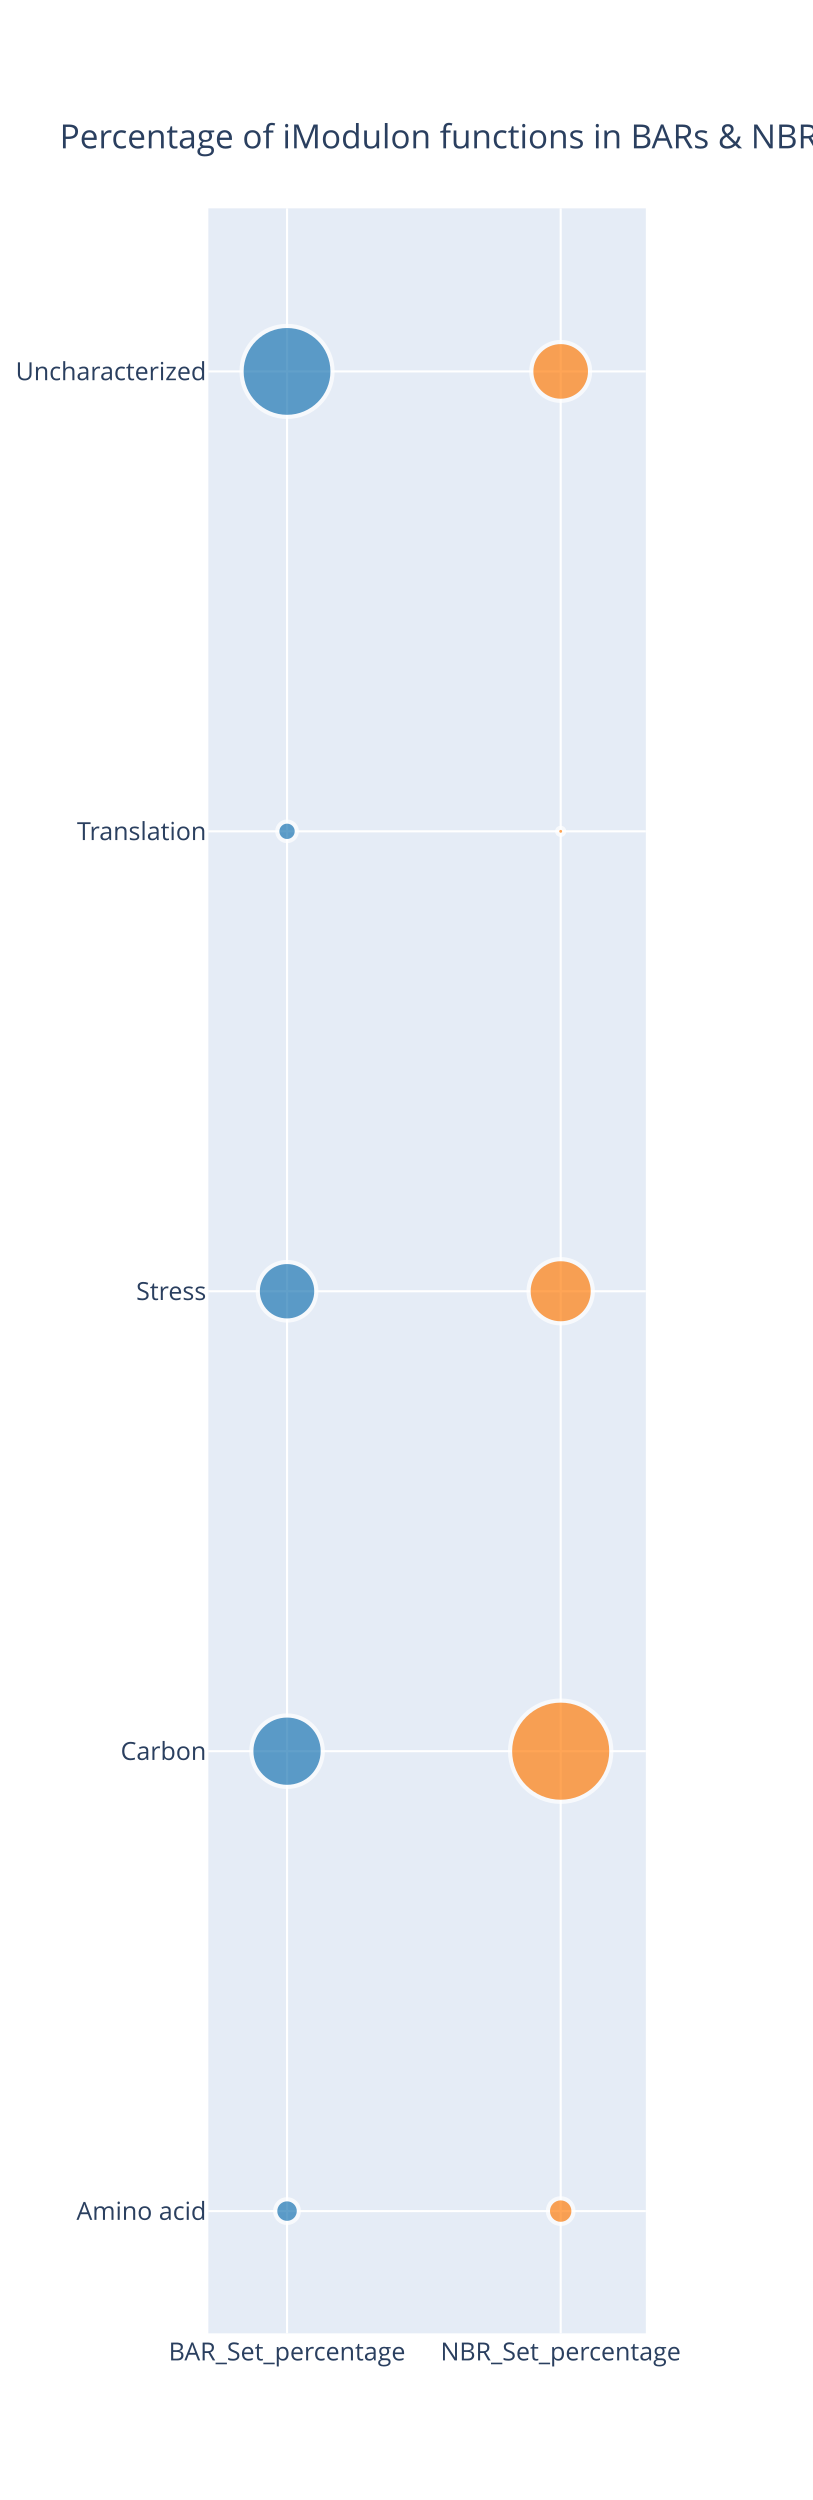
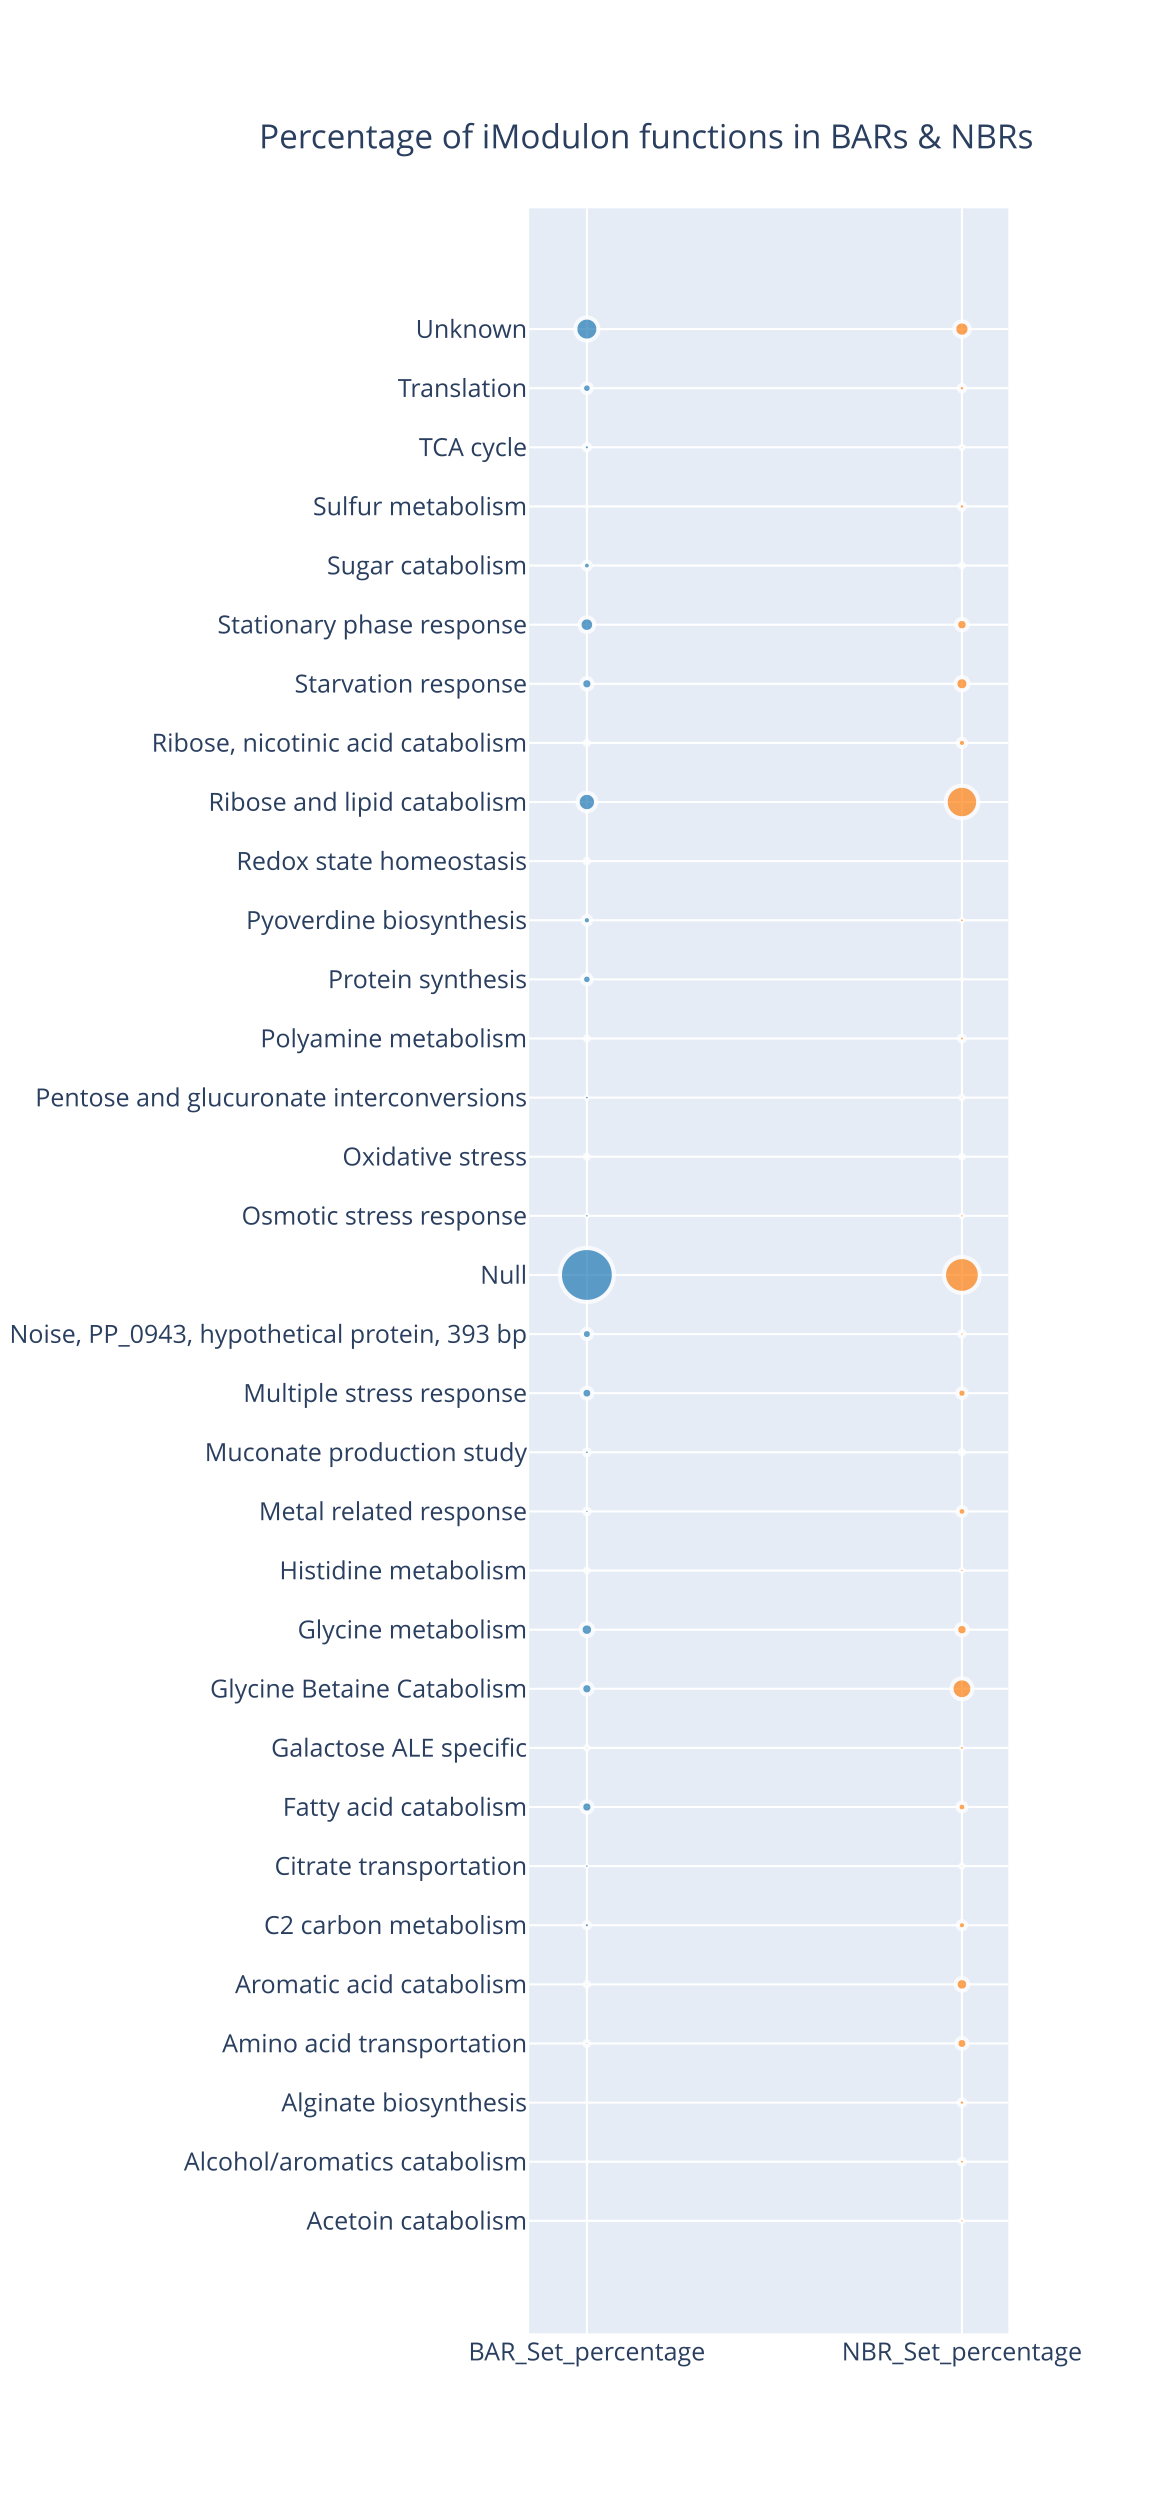
- <svg xmlns="http://www.w3.org/2000/svg" class="main-svg" width="390" height="1200" style="" viewBox="0 0 390 1200">
-   <rect x="0" y="0" width="390" height="1200" style="fill: rgb(255, 255, 255); fill-opacity: 1;" />
-   <defs id="defs-aa9153">
+ <svg xmlns="http://www.w3.org/2000/svg" class="main-svg" width="564" height="1200" style="" viewBox="0 0 564 1200">
+   <rect x="0" y="0" width="564" height="1200" style="fill: rgb(255, 255, 255); fill-opacity: 1;" />
+   <defs id="defs-530aef">
    <g class="clips">
-       <clipPath id="clipaa9153xyplot" class="plotclip">
-         <rect width="210" height="1020" />
+       <clipPath id="clip530aefxyplot" class="plotclip">
+         <rect width="230" height="1020" />
      </clipPath>
-       <clipPath class="axesclip" id="clipaa9153x">
-         <rect x="100" y="0" width="210" height="1200" />
+       <clipPath class="axesclip" id="clip530aefx">
+         <rect x="254" y="0" width="230" height="1200" />
      </clipPath>
-       <clipPath class="axesclip" id="clipaa9153y">
-         <rect x="0" y="100" width="390" height="1020" />
+       <clipPath class="axesclip" id="clip530aefy">
+         <rect x="0" y="100" width="564" height="1020" />
      </clipPath>
-       <clipPath class="axesclip" id="clipaa9153xy">
-         <rect x="100" y="100" width="210" height="1020" />
+       <clipPath class="axesclip" id="clip530aefxy">
+         <rect x="254" y="100" width="230" height="1020" />
      </clipPath>
    </g>
    <g class="gradients" />
    <g class="patterns" />
  </defs>
  <g class="bglayer">
-     <rect class="bg" x="100" y="100" width="210" height="1020" style="fill: rgb(229, 236, 246); fill-opacity: 1; stroke-width: 0;" />
+     <rect class="bg" x="254" y="100" width="230" height="1020" style="fill: rgb(229, 236, 246); fill-opacity: 1; stroke-width: 0;" />
  </g>
  <g class="layer-below">
    <g class="imagelayer" />
    <g class="shapelayer" />
  </g>
  <g class="cartesianlayer">
    <g class="subplot xy">
      <g class="layer-subplot">
        <g class="shapelayer" />
        <g class="imagelayer" />
      </g>
      <g class="minor-gridlayer">
        <g class="x" />
        <g class="y" />
      </g>
      <g class="gridlayer">
        <g class="x">
-           <path class="xgrid crisp" transform="translate(137.78,0)" d="M0,100v1020" style="stroke: rgb(255, 255, 255); stroke-opacity: 1; stroke-width: 1px;" />
-           <path class="xgrid crisp" transform="translate(269.13,0)" d="M0,100v1020" style="stroke: rgb(255, 255, 255); stroke-opacity: 1; stroke-width: 1px;" />
+           <path class="xgrid crisp" transform="translate(281.7,0)" d="M0,100v1020" style="stroke: rgb(255, 255, 255); stroke-opacity: 1; stroke-width: 1px;" />
+           <path class="xgrid crisp" transform="translate(461.73,0)" d="M0,100v1020" style="stroke: rgb(255, 255, 255); stroke-opacity: 1; stroke-width: 1px;" />
        </g>
        <g class="y">
-           <path class="ygrid crisp" transform="translate(0,1061.33)" d="M100,0h210" style="stroke: rgb(255, 255, 255); stroke-opacity: 1; stroke-width: 1px;" />
-           <path class="ygrid crisp" transform="translate(0,840.57)" d="M100,0h210" style="stroke: rgb(255, 255, 255); stroke-opacity: 1; stroke-width: 1px;" />
-           <path class="ygrid crisp" transform="translate(0,619.8)" d="M100,0h210" style="stroke: rgb(255, 255, 255); stroke-opacity: 1; stroke-width: 1px;" />
-           <path class="ygrid crisp" transform="translate(0,399.04)" d="M100,0h210" style="stroke: rgb(255, 255, 255); stroke-opacity: 1; stroke-width: 1px;" />
-           <path class="ygrid crisp" transform="translate(0,178.28)" d="M100,0h210" style="stroke: rgb(255, 255, 255); stroke-opacity: 1; stroke-width: 1px;" />
+           <path class="ygrid crisp" transform="translate(0,1066)" d="M254,0h230" style="stroke: rgb(255, 255, 255); stroke-opacity: 1; stroke-width: 1px;" />
+           <path class="ygrid crisp" transform="translate(0,1037.62)" d="M254,0h230" style="stroke: rgb(255, 255, 255); stroke-opacity: 1; stroke-width: 1px;" />
+           <path class="ygrid crisp" transform="translate(0,1009.25)" d="M254,0h230" style="stroke: rgb(255, 255, 255); stroke-opacity: 1; stroke-width: 1px;" />
+           <path class="ygrid crisp" transform="translate(0,980.87)" d="M254,0h230" style="stroke: rgb(255, 255, 255); stroke-opacity: 1; stroke-width: 1px;" />
+           <path class="ygrid crisp" transform="translate(0,952.5)" d="M254,0h230" style="stroke: rgb(255, 255, 255); stroke-opacity: 1; stroke-width: 1px;" />
+           <path class="ygrid crisp" transform="translate(0,924.12)" d="M254,0h230" style="stroke: rgb(255, 255, 255); stroke-opacity: 1; stroke-width: 1px;" />
+           <path class="ygrid crisp" transform="translate(0,895.74)" d="M254,0h230" style="stroke: rgb(255, 255, 255); stroke-opacity: 1; stroke-width: 1px;" />
+           <path class="ygrid crisp" transform="translate(0,867.37)" d="M254,0h230" style="stroke: rgb(255, 255, 255); stroke-opacity: 1; stroke-width: 1px;" />
+           <path class="ygrid crisp" transform="translate(0,838.99)" d="M254,0h230" style="stroke: rgb(255, 255, 255); stroke-opacity: 1; stroke-width: 1px;" />
+           <path class="ygrid crisp" transform="translate(0,810.61)" d="M254,0h230" style="stroke: rgb(255, 255, 255); stroke-opacity: 1; stroke-width: 1px;" />
+           <path class="ygrid crisp" transform="translate(0,782.24)" d="M254,0h230" style="stroke: rgb(255, 255, 255); stroke-opacity: 1; stroke-width: 1px;" />
+           <path class="ygrid crisp" transform="translate(0,753.86)" d="M254,0h230" style="stroke: rgb(255, 255, 255); stroke-opacity: 1; stroke-width: 1px;" />
+           <path class="ygrid crisp" transform="translate(0,725.49)" d="M254,0h230" style="stroke: rgb(255, 255, 255); stroke-opacity: 1; stroke-width: 1px;" />
+           <path class="ygrid crisp" transform="translate(0,697.11)" d="M254,0h230" style="stroke: rgb(255, 255, 255); stroke-opacity: 1; stroke-width: 1px;" />
+           <path class="ygrid crisp" transform="translate(0,668.73)" d="M254,0h230" style="stroke: rgb(255, 255, 255); stroke-opacity: 1; stroke-width: 1px;" />
+           <path class="ygrid crisp" transform="translate(0,640.36)" d="M254,0h230" style="stroke: rgb(255, 255, 255); stroke-opacity: 1; stroke-width: 1px;" />
+           <path class="ygrid crisp" transform="translate(0,611.98)" d="M254,0h230" style="stroke: rgb(255, 255, 255); stroke-opacity: 1; stroke-width: 1px;" />
+           <path class="ygrid crisp" transform="translate(0,583.6)" d="M254,0h230" style="stroke: rgb(255, 255, 255); stroke-opacity: 1; stroke-width: 1px;" />
+           <path class="ygrid crisp" transform="translate(0,555.23)" d="M254,0h230" style="stroke: rgb(255, 255, 255); stroke-opacity: 1; stroke-width: 1px;" />
+           <path class="ygrid crisp" transform="translate(0,526.85)" d="M254,0h230" style="stroke: rgb(255, 255, 255); stroke-opacity: 1; stroke-width: 1px;" />
+           <path class="ygrid crisp" transform="translate(0,498.48)" d="M254,0h230" style="stroke: rgb(255, 255, 255); stroke-opacity: 1; stroke-width: 1px;" />
+           <path class="ygrid crisp" transform="translate(0,470.1)" d="M254,0h230" style="stroke: rgb(255, 255, 255); stroke-opacity: 1; stroke-width: 1px;" />
+           <path class="ygrid crisp" transform="translate(0,441.72)" d="M254,0h230" style="stroke: rgb(255, 255, 255); stroke-opacity: 1; stroke-width: 1px;" />
+           <path class="ygrid crisp" transform="translate(0,413.35)" d="M254,0h230" style="stroke: rgb(255, 255, 255); stroke-opacity: 1; stroke-width: 1px;" />
+           <path class="ygrid crisp" transform="translate(0,384.97)" d="M254,0h230" style="stroke: rgb(255, 255, 255); stroke-opacity: 1; stroke-width: 1px;" />
+           <path class="ygrid crisp" transform="translate(0,356.59)" d="M254,0h230" style="stroke: rgb(255, 255, 255); stroke-opacity: 1; stroke-width: 1px;" />
+           <path class="ygrid crisp" transform="translate(0,328.22)" d="M254,0h230" style="stroke: rgb(255, 255, 255); stroke-opacity: 1; stroke-width: 1px;" />
+           <path class="ygrid crisp" transform="translate(0,299.84)" d="M254,0h230" style="stroke: rgb(255, 255, 255); stroke-opacity: 1; stroke-width: 1px;" />
+           <path class="ygrid crisp" transform="translate(0,271.47)" d="M254,0h230" style="stroke: rgb(255, 255, 255); stroke-opacity: 1; stroke-width: 1px;" />
+           <path class="ygrid crisp" transform="translate(0,243.09)" d="M254,0h230" style="stroke: rgb(255, 255, 255); stroke-opacity: 1; stroke-width: 1px;" />
+           <path class="ygrid crisp" transform="translate(0,214.71)" d="M254,0h230" style="stroke: rgb(255, 255, 255); stroke-opacity: 1; stroke-width: 1px;" />
+           <path class="ygrid crisp" transform="translate(0,186.34)" d="M254,0h230" style="stroke: rgb(255, 255, 255); stroke-opacity: 1; stroke-width: 1px;" />
+           <path class="ygrid crisp" transform="translate(0,157.96)" d="M254,0h230" style="stroke: rgb(255, 255, 255); stroke-opacity: 1; stroke-width: 1px;" />
        </g>
      </g>
      <g class="zerolinelayer" />
      <path class="xlines-below" />
      <path class="ylines-below" />
      <g class="overlines-below" />
      <g class="xaxislayer-below" />
      <g class="yaxislayer-below" />
      <g class="overaxes-below" />
-       <g class="plot" transform="translate(100,100)" clip-path="url(#clipaa9153xyplot)">
+       <g class="plot" transform="translate(254,100)" clip-path="url(#clip530aefxyplot)">
        <g class="scatterlayer mlayer">
-           <g class="trace scatter trace8f8d48" style="stroke-miterlimit: 2; opacity: 1;">
+           <g class="trace scatter traced3fec4" style="stroke-miterlimit: 2; opacity: 1;">
            <g class="fills" />
            <g class="errorbars" />
            <g class="lines" />
            <g class="points">
-               <path class="point" transform="translate(37.78,961.33)" d="M5.68,0A5.68,5.68 0 1,1 0,-5.68A5.68,5.68 0 0,1 5.68,0Z" style="opacity: 0.7; stroke-width: 2px; fill: rgb(31, 119, 180); fill-opacity: 1; stroke: rgb(255, 255, 255); stroke-opacity: 1;" />
-               <path class="point" transform="translate(37.78,740.57)" d="M17.14,0A17.14,17.14 0 1,1 0,-17.14A17.14,17.14 0 0,1 17.14,0Z" style="opacity: 0.7; stroke-width: 2px; fill: rgb(31, 119, 180); fill-opacity: 1; stroke: rgb(255, 255, 255); stroke-opacity: 1;" />
-               <path class="point" transform="translate(37.78,519.8)" d="M14.05,0A14.05,14.05 0 1,1 0,-14.05A14.05,14.05 0 0,1 14.05,0Z" style="opacity: 0.7; stroke-width: 2px; fill: rgb(31, 119, 180); fill-opacity: 1; stroke: rgb(255, 255, 255); stroke-opacity: 1;" />
-               <path class="point" transform="translate(37.78,299.04)" d="M4.68,0A4.68,4.68 0 1,1 0,-4.68A4.68,4.68 0 0,1 4.68,0Z" style="opacity: 0.7; stroke-width: 2px; fill: rgb(31, 119, 180); fill-opacity: 1; stroke: rgb(255, 255, 255); stroke-opacity: 1;" />
-               <path class="point" transform="translate(37.78,78.28)" d="M21.83,0A21.83,21.83 0 1,1 0,-21.83A21.83,21.83 0 0,1 21.83,0Z" style="opacity: 0.7; stroke-width: 2px; fill: rgb(31, 119, 180); fill-opacity: 1; stroke: rgb(255, 255, 255); stroke-opacity: 1;" />
+               <path class="point" transform="translate(27.7,966)" d="M0,0A0,0 0 1,1 0,-0A0,0 0 0,1 0,0Z" style="opacity: 0.7; stroke-width: 2px; fill: rgb(31, 119, 180); fill-opacity: 1; stroke: rgb(255, 255, 255); stroke-opacity: 1;" />
+               <path class="point" transform="translate(27.7,937.62)" d="M0.1,0A0.1,0.1 0 1,1 0,-0.1A0.1,0.1 0 0,1 0.1,0Z" style="opacity: 0.7; stroke-width: 2px; fill: rgb(31, 119, 180); fill-opacity: 1; stroke: rgb(255, 255, 255); stroke-opacity: 1;" />
+               <path class="point" transform="translate(27.7,909.25)" d="M0,0A0,0 0 1,1 0,-0A0,0 0 0,1 0,0Z" style="opacity: 0.7; stroke-width: 2px; fill: rgb(31, 119, 180); fill-opacity: 1; stroke: rgb(255, 255, 255); stroke-opacity: 1;" />
+               <path class="point" transform="translate(27.7,880.87)" d="M1.21,0A1.21,1.21 0 1,1 0,-1.21A1.21,1.21 0 0,1 1.21,0Z" style="opacity: 0.7; stroke-width: 2px; fill: rgb(31, 119, 180); fill-opacity: 1; stroke: rgb(255, 255, 255); stroke-opacity: 1;" />
+               <path class="point" transform="translate(27.7,852.5)" d="M1.11,0A1.11,1.11 0 1,1 0,-1.11A1.11,1.11 0 0,1 1.11,0Z" style="opacity: 0.7; stroke-width: 2px; fill: rgb(31, 119, 180); fill-opacity: 1; stroke: rgb(255, 255, 255); stroke-opacity: 1;" />
+               <path class="point" transform="translate(27.7,824.12)" d="M1.52,0A1.52,1.52 0 1,1 0,-1.52A1.52,1.52 0 0,1 1.52,0Z" style="opacity: 0.7; stroke-width: 2px; fill: rgb(31, 119, 180); fill-opacity: 1; stroke: rgb(255, 255, 255); stroke-opacity: 1;" />
+               <path class="point" transform="translate(27.7,795.74)" d="M0.4,0A0.4,0.4 0 1,1 0,-0.4A0.4,0.4 0 0,1 0.4,0Z" style="opacity: 0.7; stroke-width: 2px; fill: rgb(31, 119, 180); fill-opacity: 1; stroke: rgb(255, 255, 255); stroke-opacity: 1;" />
+               <path class="point" transform="translate(27.7,767.37)" d="M2.73,0A2.73,2.73 0 1,1 0,-2.73A2.73,2.73 0 0,1 2.73,0Z" style="opacity: 0.7; stroke-width: 2px; fill: rgb(31, 119, 180); fill-opacity: 1; stroke: rgb(255, 255, 255); stroke-opacity: 1;" />
+               <path class="point" transform="translate(27.7,738.99)" d="M0.81,0A0.81,0.81 0 1,1 0,-0.81A0.81,0.81 0 0,1 0.81,0Z" style="opacity: 0.7; stroke-width: 2px; fill: rgb(31, 119, 180); fill-opacity: 1; stroke: rgb(255, 255, 255); stroke-opacity: 1;" />
+               <path class="point" transform="translate(27.7,710.61)" d="M2.73,0A2.73,2.73 0 1,1 0,-2.73A2.73,2.73 0 0,1 2.73,0Z" style="opacity: 0.7; stroke-width: 2px; fill: rgb(31, 119, 180); fill-opacity: 1; stroke: rgb(255, 255, 255); stroke-opacity: 1;" />
+               <path class="point" transform="translate(27.7,682.24)" d="M3.04,0A3.04,3.04 0 1,1 0,-3.04A3.04,3.04 0 0,1 3.04,0Z" style="opacity: 0.7; stroke-width: 2px; fill: rgb(31, 119, 180); fill-opacity: 1; stroke: rgb(255, 255, 255); stroke-opacity: 1;" />
+               <path class="point" transform="translate(27.7,653.86)" d="M0.91,0A0.91,0.91 0 1,1 0,-0.91A0.91,0.91 0 0,1 0.91,0Z" style="opacity: 0.7; stroke-width: 2px; fill: rgb(31, 119, 180); fill-opacity: 1; stroke: rgb(255, 255, 255); stroke-opacity: 1;" />
+               <path class="point" transform="translate(27.7,625.49)" d="M1.32,0A1.32,1.32 0 1,1 0,-1.32A1.32,1.32 0 0,1 1.32,0Z" style="opacity: 0.7; stroke-width: 2px; fill: rgb(31, 119, 180); fill-opacity: 1; stroke: rgb(255, 255, 255); stroke-opacity: 1;" />
+               <path class="point" transform="translate(27.7,597.11)" d="M1.42,0A1.42,1.42 0 1,1 0,-1.42A1.42,1.42 0 0,1 1.42,0Z" style="opacity: 0.7; stroke-width: 2px; fill: rgb(31, 119, 180); fill-opacity: 1; stroke: rgb(255, 255, 255); stroke-opacity: 1;" />
+               <path class="point" transform="translate(27.7,568.73)" d="M2.63,0A2.63,2.63 0 1,1 0,-2.63A2.63,2.63 0 0,1 2.63,0Z" style="opacity: 0.7; stroke-width: 2px; fill: rgb(31, 119, 180); fill-opacity: 1; stroke: rgb(255, 255, 255); stroke-opacity: 1;" />
+               <path class="point" transform="translate(27.7,540.36)" d="M2.43,0A2.43,2.43 0 1,1 0,-2.43A2.43,2.43 0 0,1 2.43,0Z" style="opacity: 0.7; stroke-width: 2px; fill: rgb(31, 119, 180); fill-opacity: 1; stroke: rgb(255, 255, 255); stroke-opacity: 1;" />
+               <path class="point" transform="translate(27.7,511.98)" d="M12.96,0A12.96,12.96 0 1,1 0,-12.96A12.96,12.96 0 0,1 12.96,0Z" style="opacity: 0.7; stroke-width: 2px; fill: rgb(31, 119, 180); fill-opacity: 1; stroke: rgb(255, 255, 255); stroke-opacity: 1;" />
+               <path class="point" transform="translate(27.7,483.6)" d="M0.4,0A0.4,0.4 0 1,1 0,-0.4A0.4,0.4 0 0,1 0.4,0Z" style="opacity: 0.7; stroke-width: 2px; fill: rgb(31, 119, 180); fill-opacity: 1; stroke: rgb(255, 255, 255); stroke-opacity: 1;" />
+               <path class="point" transform="translate(27.7,455.23)" d="M1.01,0A1.01,1.01 0 1,1 0,-1.01A1.01,1.01 0 0,1 1.01,0Z" style="opacity: 0.7; stroke-width: 2px; fill: rgb(31, 119, 180); fill-opacity: 1; stroke: rgb(255, 255, 255); stroke-opacity: 1;" />
+               <path class="point" transform="translate(27.7,426.85)" d="M0.51,0A0.51,0.51 0 1,1 0,-0.51A0.51,0.51 0 0,1 0.51,0Z" style="opacity: 0.7; stroke-width: 2px; fill: rgb(31, 119, 180); fill-opacity: 1; stroke: rgb(255, 255, 255); stroke-opacity: 1;" />
+               <path class="point" transform="translate(27.7,398.48)" d="M1.01,0A1.01,1.01 0 1,1 0,-1.01A1.01,1.01 0 0,1 1.01,0Z" style="opacity: 0.7; stroke-width: 2px; fill: rgb(31, 119, 180); fill-opacity: 1; stroke: rgb(255, 255, 255); stroke-opacity: 1;" />
+               <path class="point" transform="translate(27.7,370.1)" d="M2.33,0A2.33,2.33 0 1,1 0,-2.33A2.33,2.33 0 0,1 2.33,0Z" style="opacity: 0.7; stroke-width: 2px; fill: rgb(31, 119, 180); fill-opacity: 1; stroke: rgb(255, 255, 255); stroke-opacity: 1;" />
+               <path class="point" transform="translate(27.7,341.72)" d="M2.02,0A2.02,2.02 0 1,1 0,-2.02A2.02,2.02 0 0,1 2.02,0Z" style="opacity: 0.7; stroke-width: 2px; fill: rgb(31, 119, 180); fill-opacity: 1; stroke: rgb(255, 255, 255); stroke-opacity: 1;" />
+               <path class="point" transform="translate(27.7,313.35)" d="M1.11,0A1.11,1.11 0 1,1 0,-1.11A1.11,1.11 0 0,1 1.11,0Z" style="opacity: 0.7; stroke-width: 2px; fill: rgb(31, 119, 180); fill-opacity: 1; stroke: rgb(255, 255, 255); stroke-opacity: 1;" />
+               <path class="point" transform="translate(27.7,284.97)" d="M4.45,0A4.45,4.45 0 1,1 0,-4.45A4.45,4.45 0 0,1 4.45,0Z" style="opacity: 0.7; stroke-width: 2px; fill: rgb(31, 119, 180); fill-opacity: 1; stroke: rgb(255, 255, 255); stroke-opacity: 1;" />
+               <path class="point" transform="translate(27.7,256.59)" d="M1.01,0A1.01,1.01 0 1,1 0,-1.01A1.01,1.01 0 0,1 1.01,0Z" style="opacity: 0.7; stroke-width: 2px; fill: rgb(31, 119, 180); fill-opacity: 1; stroke: rgb(255, 255, 255); stroke-opacity: 1;" />
+               <path class="point" transform="translate(27.7,228.22)" d="M2.73,0A2.73,2.73 0 1,1 0,-2.73A2.73,2.73 0 0,1 2.73,0Z" style="opacity: 0.7; stroke-width: 2px; fill: rgb(31, 119, 180); fill-opacity: 1; stroke: rgb(255, 255, 255); stroke-opacity: 1;" />
+               <path class="point" transform="translate(27.7,199.84)" d="M3.54,0A3.54,3.54 0 1,1 0,-3.54A3.54,3.54 0 0,1 3.54,0Z" style="opacity: 0.7; stroke-width: 2px; fill: rgb(31, 119, 180); fill-opacity: 1; stroke: rgb(255, 255, 255); stroke-opacity: 1;" />
+               <path class="point" transform="translate(27.7,171.47)" d="M1.92,0A1.92,1.92 0 1,1 0,-1.92A1.92,1.92 0 0,1 1.92,0Z" style="opacity: 0.7; stroke-width: 2px; fill: rgb(31, 119, 180); fill-opacity: 1; stroke: rgb(255, 255, 255); stroke-opacity: 1;" />
+               <path class="point" transform="translate(27.7,143.09)" d="M0.1,0A0.1,0.1 0 1,1 0,-0.1A0.1,0.1 0 0,1 0.1,0Z" style="opacity: 0.7; stroke-width: 2px; fill: rgb(31, 119, 180); fill-opacity: 1; stroke: rgb(255, 255, 255); stroke-opacity: 1;" />
+               <path class="point" transform="translate(27.7,114.71)" d="M1.52,0A1.52,1.52 0 1,1 0,-1.52A1.52,1.52 0 0,1 1.52,0Z" style="opacity: 0.7; stroke-width: 2px; fill: rgb(31, 119, 180); fill-opacity: 1; stroke: rgb(255, 255, 255); stroke-opacity: 1;" />
+               <path class="point" transform="translate(27.7,86.34)" d="M2.33,0A2.33,2.33 0 1,1 0,-2.33A2.33,2.33 0 0,1 2.33,0Z" style="opacity: 0.7; stroke-width: 2px; fill: rgb(31, 119, 180); fill-opacity: 1; stroke: rgb(255, 255, 255); stroke-opacity: 1;" />
+               <path class="point" transform="translate(27.7,57.96)" d="M5.57,0A5.57,5.57 0 1,1 0,-5.57A5.57,5.57 0 0,1 5.57,0Z" style="opacity: 0.7; stroke-width: 2px; fill: rgb(31, 119, 180); fill-opacity: 1; stroke: rgb(255, 255, 255); stroke-opacity: 1;" />
            </g>
            <g class="text" />
          </g>
-           <g class="trace scatter trace4d9e17" style="stroke-miterlimit: 2; opacity: 1;">
+           <g class="trace scatter trace3d4a95" style="stroke-miterlimit: 2; opacity: 1;">
            <g class="fills" />
            <g class="errorbars" />
            <g class="lines" />
            <g class="points">
-               <path class="point" transform="translate(169.13,961.33)" d="M6.14,0A6.14,6.14 0 1,1 0,-6.14A6.14,6.14 0 0,1 6.14,0Z" style="opacity: 0.7; stroke-width: 2px; fill: rgb(255, 127, 14); fill-opacity: 1; stroke: rgb(255, 255, 255); stroke-opacity: 1;" />
-               <path class="point" transform="translate(169.13,740.57)" d="M24.3,0A24.3,24.3 0 1,1 0,-24.3A24.3,24.3 0 0,1 24.3,0Z" style="opacity: 0.7; stroke-width: 2px; fill: rgb(255, 127, 14); fill-opacity: 1; stroke: rgb(255, 255, 255); stroke-opacity: 1;" />
-               <path class="point" transform="translate(169.13,519.8)" d="M15.41,0A15.41,15.41 0 1,1 0,-15.41A15.41,15.41 0 0,1 15.41,0Z" style="opacity: 0.7; stroke-width: 2px; fill: rgb(255, 127, 14); fill-opacity: 1; stroke: rgb(255, 255, 255); stroke-opacity: 1;" />
-               <path class="point" transform="translate(169.13,299.04)" d="M1.7,0A1.7,1.7 0 1,1 0,-1.7A1.7,1.7 0 0,1 1.7,0Z" style="opacity: 0.7; stroke-width: 2px; fill: rgb(255, 127, 14); fill-opacity: 1; stroke: rgb(255, 255, 255); stroke-opacity: 1;" />
-               <path class="point" transform="translate(169.13,78.28)" d="M14.11,0A14.11,14.11 0 1,1 0,-14.11A14.11,14.11 0 0,1 14.11,0Z" style="opacity: 0.7; stroke-width: 2px; fill: rgb(255, 127, 14); fill-opacity: 1; stroke: rgb(255, 255, 255); stroke-opacity: 1;" />
+               <path class="point" transform="translate(207.73,966)" d="M0.66,0A0.66,0.66 0 1,1 0,-0.66A0.66,0.66 0 0,1 0.66,0Z" style="opacity: 0.7; stroke-width: 2px; fill: rgb(255, 127, 14); fill-opacity: 1; stroke: rgb(255, 255, 255); stroke-opacity: 1;" />
+               <path class="point" transform="translate(207.73,937.62)" d="M1.46,0A1.46,1.46 0 1,1 0,-1.46A1.46,1.46 0 0,1 1.46,0Z" style="opacity: 0.7; stroke-width: 2px; fill: rgb(255, 127, 14); fill-opacity: 1; stroke: rgb(255, 255, 255); stroke-opacity: 1;" />
+               <path class="point" transform="translate(207.73,909.25)" d="M1.59,0A1.59,1.59 0 1,1 0,-1.59A1.59,1.59 0 0,1 1.59,0Z" style="opacity: 0.7; stroke-width: 2px; fill: rgb(255, 127, 14); fill-opacity: 1; stroke: rgb(255, 255, 255); stroke-opacity: 1;" />
+               <path class="point" transform="translate(207.73,880.87)" d="M2.65,0A2.65,2.65 0 1,1 0,-2.65A2.65,2.65 0 0,1 2.65,0Z" style="opacity: 0.7; stroke-width: 2px; fill: rgb(255, 127, 14); fill-opacity: 1; stroke: rgb(255, 255, 255); stroke-opacity: 1;" />
+               <path class="point" transform="translate(207.73,852.5)" d="M3.05,0A3.05,3.05 0 1,1 0,-3.05A3.05,3.05 0 0,1 3.05,0Z" style="opacity: 0.7; stroke-width: 2px; fill: rgb(255, 127, 14); fill-opacity: 1; stroke: rgb(255, 255, 255); stroke-opacity: 1;" />
+               <path class="point" transform="translate(207.73,824.12)" d="M1.99,0A1.99,1.99 0 1,1 0,-1.99A1.99,1.99 0 0,1 1.99,0Z" style="opacity: 0.7; stroke-width: 2px; fill: rgb(255, 127, 14); fill-opacity: 1; stroke: rgb(255, 255, 255); stroke-opacity: 1;" />
+               <path class="point" transform="translate(207.73,795.74)" d="M0.8,0A0.8,0.8 0 1,1 0,-0.8A0.8,0.8 0 0,1 0.8,0Z" style="opacity: 0.7; stroke-width: 2px; fill: rgb(255, 127, 14); fill-opacity: 1; stroke: rgb(255, 255, 255); stroke-opacity: 1;" />
+               <path class="point" transform="translate(207.73,767.37)" d="M2.12,0A2.12,2.12 0 1,1 0,-2.12A2.12,2.12 0 0,1 2.12,0Z" style="opacity: 0.7; stroke-width: 2px; fill: rgb(255, 127, 14); fill-opacity: 1; stroke: rgb(255, 255, 255); stroke-opacity: 1;" />
+               <path class="point" transform="translate(207.73,738.99)" d="M0.53,0A0.53,0.53 0 1,1 0,-0.53A0.53,0.53 0 0,1 0.53,0Z" style="opacity: 0.7; stroke-width: 2px; fill: rgb(255, 127, 14); fill-opacity: 1; stroke: rgb(255, 255, 255); stroke-opacity: 1;" />
+               <path class="point" transform="translate(207.73,710.61)" d="M5.04,0A5.04,5.04 0 1,1 0,-5.04A5.04,5.04 0 0,1 5.04,0Z" style="opacity: 0.7; stroke-width: 2px; fill: rgb(255, 127, 14); fill-opacity: 1; stroke: rgb(255, 255, 255); stroke-opacity: 1;" />
+               <path class="point" transform="translate(207.73,682.24)" d="M2.78,0A2.78,2.78 0 1,1 0,-2.78A2.78,2.78 0 0,1 2.78,0Z" style="opacity: 0.7; stroke-width: 2px; fill: rgb(255, 127, 14); fill-opacity: 1; stroke: rgb(255, 255, 255); stroke-opacity: 1;" />
+               <path class="point" transform="translate(207.73,653.86)" d="M0.66,0A0.66,0.66 0 1,1 0,-0.66A0.66,0.66 0 0,1 0.66,0Z" style="opacity: 0.7; stroke-width: 2px; fill: rgb(255, 127, 14); fill-opacity: 1; stroke: rgb(255, 255, 255); stroke-opacity: 1;" />
+               <path class="point" transform="translate(207.73,625.49)" d="M2.12,0A2.12,2.12 0 1,1 0,-2.12A2.12,2.12 0 0,1 2.12,0Z" style="opacity: 0.7; stroke-width: 2px; fill: rgb(255, 127, 14); fill-opacity: 1; stroke: rgb(255, 255, 255); stroke-opacity: 1;" />
+               <path class="point" transform="translate(207.73,597.11)" d="M1.06,0A1.06,1.06 0 1,1 0,-1.06A1.06,1.06 0 0,1 1.06,0Z" style="opacity: 0.7; stroke-width: 2px; fill: rgb(255, 127, 14); fill-opacity: 1; stroke: rgb(255, 255, 255); stroke-opacity: 1;" />
+               <path class="point" transform="translate(207.73,568.73)" d="M2.25,0A2.25,2.25 0 1,1 0,-2.25A2.25,2.25 0 0,1 2.25,0Z" style="opacity: 0.7; stroke-width: 2px; fill: rgb(255, 127, 14); fill-opacity: 1; stroke: rgb(255, 255, 255); stroke-opacity: 1;" />
+               <path class="point" transform="translate(207.73,540.36)" d="M1.33,0A1.33,1.33 0 1,1 0,-1.33A1.33,1.33 0 0,1 1.33,0Z" style="opacity: 0.7; stroke-width: 2px; fill: rgb(255, 127, 14); fill-opacity: 1; stroke: rgb(255, 255, 255); stroke-opacity: 1;" />
+               <path class="point" transform="translate(207.73,511.98)" d="M8.62,0A8.62,8.62 0 1,1 0,-8.62A8.62,8.62 0 0,1 8.62,0Z" style="opacity: 0.7; stroke-width: 2px; fill: rgb(255, 127, 14); fill-opacity: 1; stroke: rgb(255, 255, 255); stroke-opacity: 1;" />
+               <path class="point" transform="translate(207.73,483.6)" d="M0.66,0A0.66,0.66 0 1,1 0,-0.66A0.66,0.66 0 0,1 0.66,0Z" style="opacity: 0.7; stroke-width: 2px; fill: rgb(255, 127, 14); fill-opacity: 1; stroke: rgb(255, 255, 255); stroke-opacity: 1;" />
+               <path class="point" transform="translate(207.73,455.23)" d="M0.93,0A0.93,0.93 0 1,1 0,-0.93A0.93,0.93 0 0,1 0.93,0Z" style="opacity: 0.7; stroke-width: 2px; fill: rgb(255, 127, 14); fill-opacity: 1; stroke: rgb(255, 255, 255); stroke-opacity: 1;" />
+               <path class="point" transform="translate(207.73,426.85)" d="M0.8,0A0.8,0.8 0 1,1 0,-0.8A0.8,0.8 0 0,1 0.8,0Z" style="opacity: 0.7; stroke-width: 2px; fill: rgb(255, 127, 14); fill-opacity: 1; stroke: rgb(255, 255, 255); stroke-opacity: 1;" />
+               <path class="point" transform="translate(207.73,398.48)" d="M1.46,0A1.46,1.46 0 1,1 0,-1.46A1.46,1.46 0 0,1 1.46,0Z" style="opacity: 0.7; stroke-width: 2px; fill: rgb(255, 127, 14); fill-opacity: 1; stroke: rgb(255, 255, 255); stroke-opacity: 1;" />
+               <path class="point" transform="translate(207.73,370.1)" d="M0.13,0A0.13,0.13 0 1,1 0,-0.13A0.13,0.13 0 0,1 0.13,0Z" style="opacity: 0.7; stroke-width: 2px; fill: rgb(255, 127, 14); fill-opacity: 1; stroke: rgb(255, 255, 255); stroke-opacity: 1;" />
+               <path class="point" transform="translate(207.73,341.72)" d="M0.53,0A0.53,0.53 0 1,1 0,-0.53A0.53,0.53 0 0,1 0.53,0Z" style="opacity: 0.7; stroke-width: 2px; fill: rgb(255, 127, 14); fill-opacity: 1; stroke: rgb(255, 255, 255); stroke-opacity: 1;" />
+               <path class="point" transform="translate(207.73,313.35)" d="M0,0A0,0 0 1,1 0,-0A0,0 0 0,1 0,0Z" style="opacity: 0.7; stroke-width: 2px; fill: rgb(255, 127, 14); fill-opacity: 1; stroke: rgb(255, 255, 255); stroke-opacity: 1;" />
+               <path class="point" transform="translate(207.73,284.97)" d="M7.82,0A7.82,7.82 0 1,1 0,-7.82A7.82,7.82 0 0,1 7.82,0Z" style="opacity: 0.7; stroke-width: 2px; fill: rgb(255, 127, 14); fill-opacity: 1; stroke: rgb(255, 255, 255); stroke-opacity: 1;" />
+               <path class="point" transform="translate(207.73,256.59)" d="M1.99,0A1.99,1.99 0 1,1 0,-1.99A1.99,1.99 0 0,1 1.99,0Z" style="opacity: 0.7; stroke-width: 2px; fill: rgb(255, 127, 14); fill-opacity: 1; stroke: rgb(255, 255, 255); stroke-opacity: 1;" />
+               <path class="point" transform="translate(207.73,228.22)" d="M3.18,0A3.18,3.18 0 1,1 0,-3.18A3.18,3.18 0 0,1 3.18,0Z" style="opacity: 0.7; stroke-width: 2px; fill: rgb(255, 127, 14); fill-opacity: 1; stroke: rgb(255, 255, 255); stroke-opacity: 1;" />
+               <path class="point" transform="translate(207.73,199.84)" d="M2.78,0A2.78,2.78 0 1,1 0,-2.78A2.78,2.78 0 0,1 2.78,0Z" style="opacity: 0.7; stroke-width: 2px; fill: rgb(255, 127, 14); fill-opacity: 1; stroke: rgb(255, 255, 255); stroke-opacity: 1;" />
+               <path class="point" transform="translate(207.73,171.47)" d="M0.93,0A0.93,0.93 0 1,1 0,-0.93A0.93,0.93 0 0,1 0.93,0Z" style="opacity: 0.7; stroke-width: 2px; fill: rgb(255, 127, 14); fill-opacity: 1; stroke: rgb(255, 255, 255); stroke-opacity: 1;" />
+               <path class="point" transform="translate(207.73,143.09)" d="M1.59,0A1.59,1.59 0 1,1 0,-1.59A1.59,1.59 0 0,1 1.59,0Z" style="opacity: 0.7; stroke-width: 2px; fill: rgb(255, 127, 14); fill-opacity: 1; stroke: rgb(255, 255, 255); stroke-opacity: 1;" />
+               <path class="point" transform="translate(207.73,114.71)" d="M0.8,0A0.8,0.8 0 1,1 0,-0.8A0.8,0.8 0 0,1 0.8,0Z" style="opacity: 0.7; stroke-width: 2px; fill: rgb(255, 127, 14); fill-opacity: 1; stroke: rgb(255, 255, 255); stroke-opacity: 1;" />
+               <path class="point" transform="translate(207.73,86.34)" d="M1.59,0A1.59,1.59 0 1,1 0,-1.59A1.59,1.59 0 0,1 1.59,0Z" style="opacity: 0.7; stroke-width: 2px; fill: rgb(255, 127, 14); fill-opacity: 1; stroke: rgb(255, 255, 255); stroke-opacity: 1;" />
+               <path class="point" transform="translate(207.73,57.96)" d="M3.71,0A3.71,3.71 0 1,1 0,-3.71A3.71,3.71 0 0,1 3.71,0Z" style="opacity: 0.7; stroke-width: 2px; fill: rgb(255, 127, 14); fill-opacity: 1; stroke: rgb(255, 255, 255); stroke-opacity: 1;" />
            </g>
            <g class="text" />
          </g>
        </g>
      </g>
      <g class="overplot" />
      <path class="xlines-above crisp" d="M0,0" style="fill: none;" />
      <path class="ylines-above crisp" d="M0,0" style="fill: none;" />
      <g class="overlines-above" />
      <g class="xaxislayer-above">
        <g class="xtick">
-           <text text-anchor="middle" x="0" y="1133" transform="translate(137.78,0)" style="font-family: 'Open Sans', verdana, arial, sans-serif; font-size: 12px; fill: rgb(42, 63, 95); fill-opacity: 1; white-space: pre; opacity: 1;">BAR_Set_percentage</text>
+           <text text-anchor="middle" x="0" y="1133" transform="translate(281.7,0)" style="font-family: 'Open Sans', verdana, arial, sans-serif; font-size: 12px; fill: rgb(42, 63, 95); fill-opacity: 1; white-space: pre; opacity: 1;">BAR_Set_percentage</text>
        </g>
        <g class="xtick">
-           <text text-anchor="middle" x="0" y="1133" transform="translate(269.13,0)" style="font-family: 'Open Sans', verdana, arial, sans-serif; font-size: 12px; fill: rgb(42, 63, 95); fill-opacity: 1; white-space: pre; opacity: 1;">NBR_Set_percentage</text>
+           <text text-anchor="middle" x="0" y="1133" transform="translate(461.73,0)" style="font-family: 'Open Sans', verdana, arial, sans-serif; font-size: 12px; fill: rgb(42, 63, 95); fill-opacity: 1; white-space: pre; opacity: 1;">NBR_Set_percentage</text>
        </g>
      </g>
      <g class="yaxislayer-above">
        <g class="ytick">
-           <text text-anchor="end" x="99" y="4.2" transform="translate(0,1061.33)" style="font-family: 'Open Sans', verdana, arial, sans-serif; font-size: 12px; fill: rgb(42, 63, 95); fill-opacity: 1; white-space: pre; opacity: 1;">Amino acid</text>
-         </g>
-         <g class="ytick">
-           <text text-anchor="end" x="99" y="4.2" transform="translate(0,840.57)" style="font-family: 'Open Sans', verdana, arial, sans-serif; font-size: 12px; fill: rgb(42, 63, 95); fill-opacity: 1; white-space: pre; opacity: 1;">Carbon</text>
-         </g>
-         <g class="ytick">
-           <text text-anchor="end" x="99" y="4.2" transform="translate(0,619.8)" style="font-family: 'Open Sans', verdana, arial, sans-serif; font-size: 12px; fill: rgb(42, 63, 95); fill-opacity: 1; white-space: pre; opacity: 1;">Stress</text>
-         </g>
-         <g class="ytick">
-           <text text-anchor="end" x="99" y="4.2" transform="translate(0,399.04)" style="font-family: 'Open Sans', verdana, arial, sans-serif; font-size: 12px; fill: rgb(42, 63, 95); fill-opacity: 1; white-space: pre; opacity: 1;">Translation</text>
-         </g>
-         <g class="ytick">
-           <text text-anchor="end" x="99" y="4.2" transform="translate(0,178.28)" style="font-family: 'Open Sans', verdana, arial, sans-serif; font-size: 12px; fill: rgb(42, 63, 95); fill-opacity: 1; white-space: pre; opacity: 1;">Uncharacterized</text>
+           <text text-anchor="end" x="253" y="4.2" transform="translate(0,1066)" style="font-family: 'Open Sans', verdana, arial, sans-serif; font-size: 12px; fill: rgb(42, 63, 95); fill-opacity: 1; white-space: pre; opacity: 1;">Acetoin catabolism</text>
+         </g>
+         <g class="ytick">
+           <text text-anchor="end" x="253" y="4.2" transform="translate(0,1037.62)" style="font-family: 'Open Sans', verdana, arial, sans-serif; font-size: 12px; fill: rgb(42, 63, 95); fill-opacity: 1; white-space: pre; opacity: 1;">Alcohol/aromatics catabolism</text>
+         </g>
+         <g class="ytick">
+           <text text-anchor="end" x="253" y="4.2" transform="translate(0,1009.25)" style="font-family: 'Open Sans', verdana, arial, sans-serif; font-size: 12px; fill: rgb(42, 63, 95); fill-opacity: 1; white-space: pre; opacity: 1;">Alginate biosynthesis</text>
+         </g>
+         <g class="ytick">
+           <text text-anchor="end" x="253" y="4.2" transform="translate(0,980.87)" style="font-family: 'Open Sans', verdana, arial, sans-serif; font-size: 12px; fill: rgb(42, 63, 95); fill-opacity: 1; white-space: pre; opacity: 1;">Amino acid transportation</text>
+         </g>
+         <g class="ytick">
+           <text text-anchor="end" x="253" y="4.2" transform="translate(0,952.5)" style="font-family: 'Open Sans', verdana, arial, sans-serif; font-size: 12px; fill: rgb(42, 63, 95); fill-opacity: 1; white-space: pre; opacity: 1;">Aromatic acid catabolism</text>
+         </g>
+         <g class="ytick">
+           <text text-anchor="end" x="253" y="4.2" transform="translate(0,924.12)" style="font-family: 'Open Sans', verdana, arial, sans-serif; font-size: 12px; fill: rgb(42, 63, 95); fill-opacity: 1; white-space: pre; opacity: 1;">C2 carbon metabolism</text>
+         </g>
+         <g class="ytick">
+           <text text-anchor="end" x="253" y="4.2" transform="translate(0,895.74)" style="font-family: 'Open Sans', verdana, arial, sans-serif; font-size: 12px; fill: rgb(42, 63, 95); fill-opacity: 1; white-space: pre; opacity: 1;">Citrate transportation</text>
+         </g>
+         <g class="ytick">
+           <text text-anchor="end" x="253" y="4.2" transform="translate(0,867.37)" style="font-family: 'Open Sans', verdana, arial, sans-serif; font-size: 12px; fill: rgb(42, 63, 95); fill-opacity: 1; white-space: pre; opacity: 1;">Fatty acid catabolism</text>
+         </g>
+         <g class="ytick">
+           <text text-anchor="end" x="253" y="4.2" transform="translate(0,838.99)" style="font-family: 'Open Sans', verdana, arial, sans-serif; font-size: 12px; fill: rgb(42, 63, 95); fill-opacity: 1; white-space: pre; opacity: 1;">Galactose ALE specific</text>
+         </g>
+         <g class="ytick">
+           <text text-anchor="end" x="253" y="4.2" transform="translate(0,810.61)" style="font-family: 'Open Sans', verdana, arial, sans-serif; font-size: 12px; fill: rgb(42, 63, 95); fill-opacity: 1; white-space: pre; opacity: 1;">Glycine Betaine Catabolism</text>
+         </g>
+         <g class="ytick">
+           <text text-anchor="end" x="253" y="4.2" transform="translate(0,782.24)" style="font-family: 'Open Sans', verdana, arial, sans-serif; font-size: 12px; fill: rgb(42, 63, 95); fill-opacity: 1; white-space: pre; opacity: 1;">Glycine metabolism</text>
+         </g>
+         <g class="ytick">
+           <text text-anchor="end" x="253" y="4.2" transform="translate(0,753.86)" style="font-family: 'Open Sans', verdana, arial, sans-serif; font-size: 12px; fill: rgb(42, 63, 95); fill-opacity: 1; white-space: pre; opacity: 1;">Histidine metabolism</text>
+         </g>
+         <g class="ytick">
+           <text text-anchor="end" x="253" y="4.2" transform="translate(0,725.49)" style="font-family: 'Open Sans', verdana, arial, sans-serif; font-size: 12px; fill: rgb(42, 63, 95); fill-opacity: 1; white-space: pre; opacity: 1;">Metal related response</text>
+         </g>
+         <g class="ytick">
+           <text text-anchor="end" x="253" y="4.2" transform="translate(0,697.11)" style="font-family: 'Open Sans', verdana, arial, sans-serif; font-size: 12px; fill: rgb(42, 63, 95); fill-opacity: 1; white-space: pre; opacity: 1;">Muconate production study</text>
+         </g>
+         <g class="ytick">
+           <text text-anchor="end" x="253" y="4.2" transform="translate(0,668.73)" style="font-family: 'Open Sans', verdana, arial, sans-serif; font-size: 12px; fill: rgb(42, 63, 95); fill-opacity: 1; white-space: pre; opacity: 1;">Multiple stress response</text>
+         </g>
+         <g class="ytick">
+           <text text-anchor="end" x="253" y="4.2" transform="translate(0,640.36)" style="font-family: 'Open Sans', verdana, arial, sans-serif; font-size: 12px; fill: rgb(42, 63, 95); fill-opacity: 1; white-space: pre; opacity: 1;">Noise, PP_0943, hypothetical protein, 393 bp</text>
+         </g>
+         <g class="ytick">
+           <text text-anchor="end" x="253" y="4.2" transform="translate(0,611.98)" style="font-family: 'Open Sans', verdana, arial, sans-serif; font-size: 12px; fill: rgb(42, 63, 95); fill-opacity: 1; white-space: pre; opacity: 1;">Null</text>
+         </g>
+         <g class="ytick">
+           <text text-anchor="end" x="253" y="4.2" transform="translate(0,583.6)" style="font-family: 'Open Sans', verdana, arial, sans-serif; font-size: 12px; fill: rgb(42, 63, 95); fill-opacity: 1; white-space: pre; opacity: 1;">Osmotic stress response</text>
+         </g>
+         <g class="ytick">
+           <text text-anchor="end" x="253" y="4.2" transform="translate(0,555.23)" style="font-family: 'Open Sans', verdana, arial, sans-serif; font-size: 12px; fill: rgb(42, 63, 95); fill-opacity: 1; white-space: pre; opacity: 1;">Oxidative stress</text>
+         </g>
+         <g class="ytick">
+           <text text-anchor="end" x="253" y="4.2" transform="translate(0,526.85)" style="font-family: 'Open Sans', verdana, arial, sans-serif; font-size: 12px; fill: rgb(42, 63, 95); fill-opacity: 1; white-space: pre; opacity: 1;">Pentose and glucuronate interconversions</text>
+         </g>
+         <g class="ytick">
+           <text text-anchor="end" x="253" y="4.2" transform="translate(0,498.48)" style="font-family: 'Open Sans', verdana, arial, sans-serif; font-size: 12px; fill: rgb(42, 63, 95); fill-opacity: 1; white-space: pre; opacity: 1;">Polyamine metabolism</text>
+         </g>
+         <g class="ytick">
+           <text text-anchor="end" x="253" y="4.2" transform="translate(0,470.1)" style="font-family: 'Open Sans', verdana, arial, sans-serif; font-size: 12px; fill: rgb(42, 63, 95); fill-opacity: 1; white-space: pre; opacity: 1;">Protein synthesis</text>
+         </g>
+         <g class="ytick">
+           <text text-anchor="end" x="253" y="4.2" transform="translate(0,441.72)" style="font-family: 'Open Sans', verdana, arial, sans-serif; font-size: 12px; fill: rgb(42, 63, 95); fill-opacity: 1; white-space: pre; opacity: 1;">Pyoverdine biosynthesis</text>
+         </g>
+         <g class="ytick">
+           <text text-anchor="end" x="253" y="4.2" transform="translate(0,413.35)" style="font-family: 'Open Sans', verdana, arial, sans-serif; font-size: 12px; fill: rgb(42, 63, 95); fill-opacity: 1; white-space: pre; opacity: 1;">Redox state homeostasis</text>
+         </g>
+         <g class="ytick">
+           <text text-anchor="end" x="253" y="4.2" transform="translate(0,384.97)" style="font-family: 'Open Sans', verdana, arial, sans-serif; font-size: 12px; fill: rgb(42, 63, 95); fill-opacity: 1; white-space: pre; opacity: 1;">Ribose and lipid catabolism</text>
+         </g>
+         <g class="ytick">
+           <text text-anchor="end" x="253" y="4.2" transform="translate(0,356.59)" style="font-family: 'Open Sans', verdana, arial, sans-serif; font-size: 12px; fill: rgb(42, 63, 95); fill-opacity: 1; white-space: pre; opacity: 1;">Ribose, nicotinic acid catabolism</text>
+         </g>
+         <g class="ytick">
+           <text text-anchor="end" x="253" y="4.2" transform="translate(0,328.22)" style="font-family: 'Open Sans', verdana, arial, sans-serif; font-size: 12px; fill: rgb(42, 63, 95); fill-opacity: 1; white-space: pre; opacity: 1;">Starvation response</text>
+         </g>
+         <g class="ytick">
+           <text text-anchor="end" x="253" y="4.2" transform="translate(0,299.84)" style="font-family: 'Open Sans', verdana, arial, sans-serif; font-size: 12px; fill: rgb(42, 63, 95); fill-opacity: 1; white-space: pre; opacity: 1;">Stationary phase response</text>
+         </g>
+         <g class="ytick">
+           <text text-anchor="end" x="253" y="4.2" transform="translate(0,271.47)" style="font-family: 'Open Sans', verdana, arial, sans-serif; font-size: 12px; fill: rgb(42, 63, 95); fill-opacity: 1; white-space: pre; opacity: 1;">Sugar catabolism</text>
+         </g>
+         <g class="ytick">
+           <text text-anchor="end" x="253" y="4.2" transform="translate(0,243.09)" style="font-family: 'Open Sans', verdana, arial, sans-serif; font-size: 12px; fill: rgb(42, 63, 95); fill-opacity: 1; white-space: pre; opacity: 1;">Sulfur metabolism</text>
+         </g>
+         <g class="ytick">
+           <text text-anchor="end" x="253" y="4.2" transform="translate(0,214.71)" style="font-family: 'Open Sans', verdana, arial, sans-serif; font-size: 12px; fill: rgb(42, 63, 95); fill-opacity: 1; white-space: pre; opacity: 1;">TCA cycle</text>
+         </g>
+         <g class="ytick">
+           <text text-anchor="end" x="253" y="4.2" transform="translate(0,186.34)" style="font-family: 'Open Sans', verdana, arial, sans-serif; font-size: 12px; fill: rgb(42, 63, 95); fill-opacity: 1; white-space: pre; opacity: 1;">Translation</text>
+         </g>
+         <g class="ytick">
+           <text text-anchor="end" x="253" y="4.2" transform="translate(0,157.96)" style="font-family: 'Open Sans', verdana, arial, sans-serif; font-size: 12px; fill: rgb(42, 63, 95); fill-opacity: 1; white-space: pre; opacity: 1;">Unknown</text>
        </g>
      </g>
      <g class="overaxes-above" />
    </g>
  </g>
  <g class="polarlayer" />
  <g class="smithlayer" />
  <g class="ternarylayer" />
  <g class="geolayer" />
  <g class="funnelarealayer" />
  <g class="pielayer" />
  <g class="iciclelayer" />
  <g class="treemaplayer" />
  <g class="sunburstlayer" />
  <g class="glimages" />
-   <defs id="topdefs-aa9153">
+   <defs id="topdefs-530aef">
    <g class="clips" />
  </defs>
  <g class="layer-above">
    <g class="imagelayer" />
    <g class="shapelayer" />
  </g>
  <g class="infolayer">
    <g class="g-gtitle">
-       <text class="gtitle" x="214.5" y="60" text-anchor="middle" dy="0.7em" style="font-family: 'Open Sans', verdana, arial, sans-serif; font-size: 16px; fill: rgb(42, 63, 95); opacity: 1; font-weight: normal; white-space: pre;">Percentage of iModulon functions in BARs &amp; NBRs</text>
+       <text class="gtitle" x="310.2" y="60" text-anchor="middle" dy="0.7em" style="font-family: 'Open Sans', verdana, arial, sans-serif; font-size: 16px; fill: rgb(42, 63, 95); opacity: 1; font-weight: normal; white-space: pre;">Percentage of iModulon functions in BARs &amp; NBRs</text>
    </g>
    <g class="g-xtitle" />
    <g class="g-ytitle" />
  </g>
</svg>
